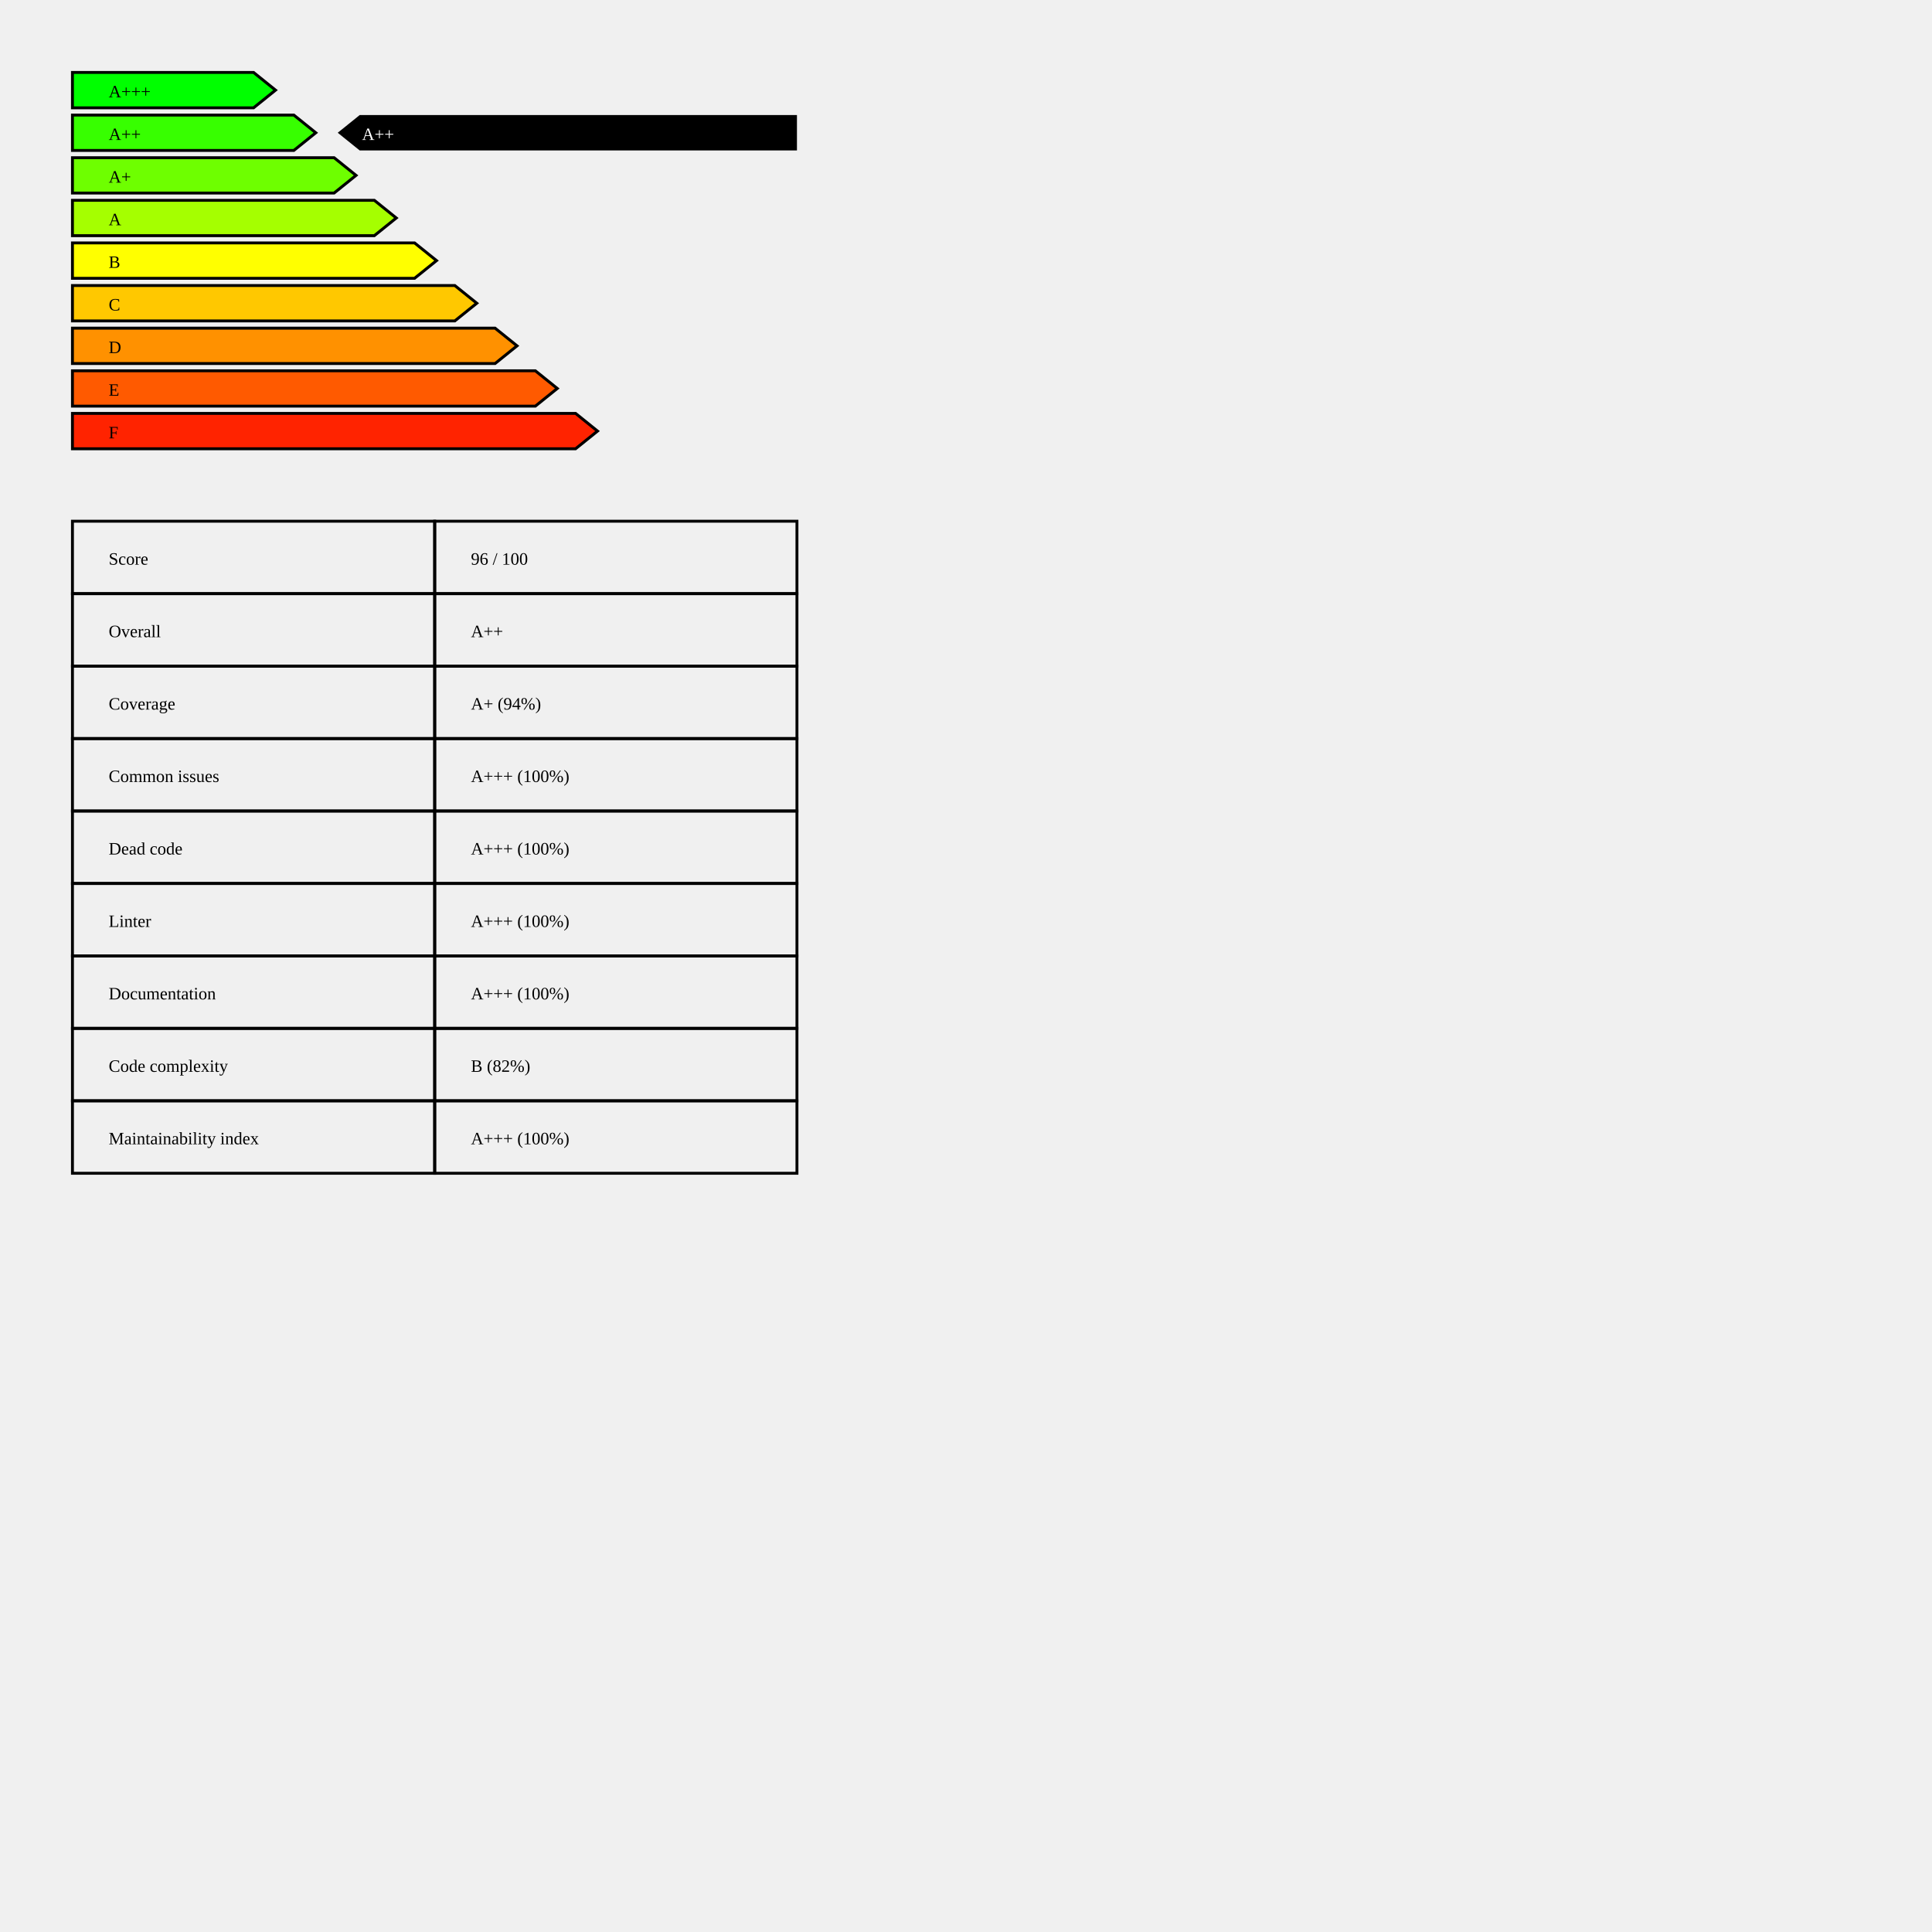
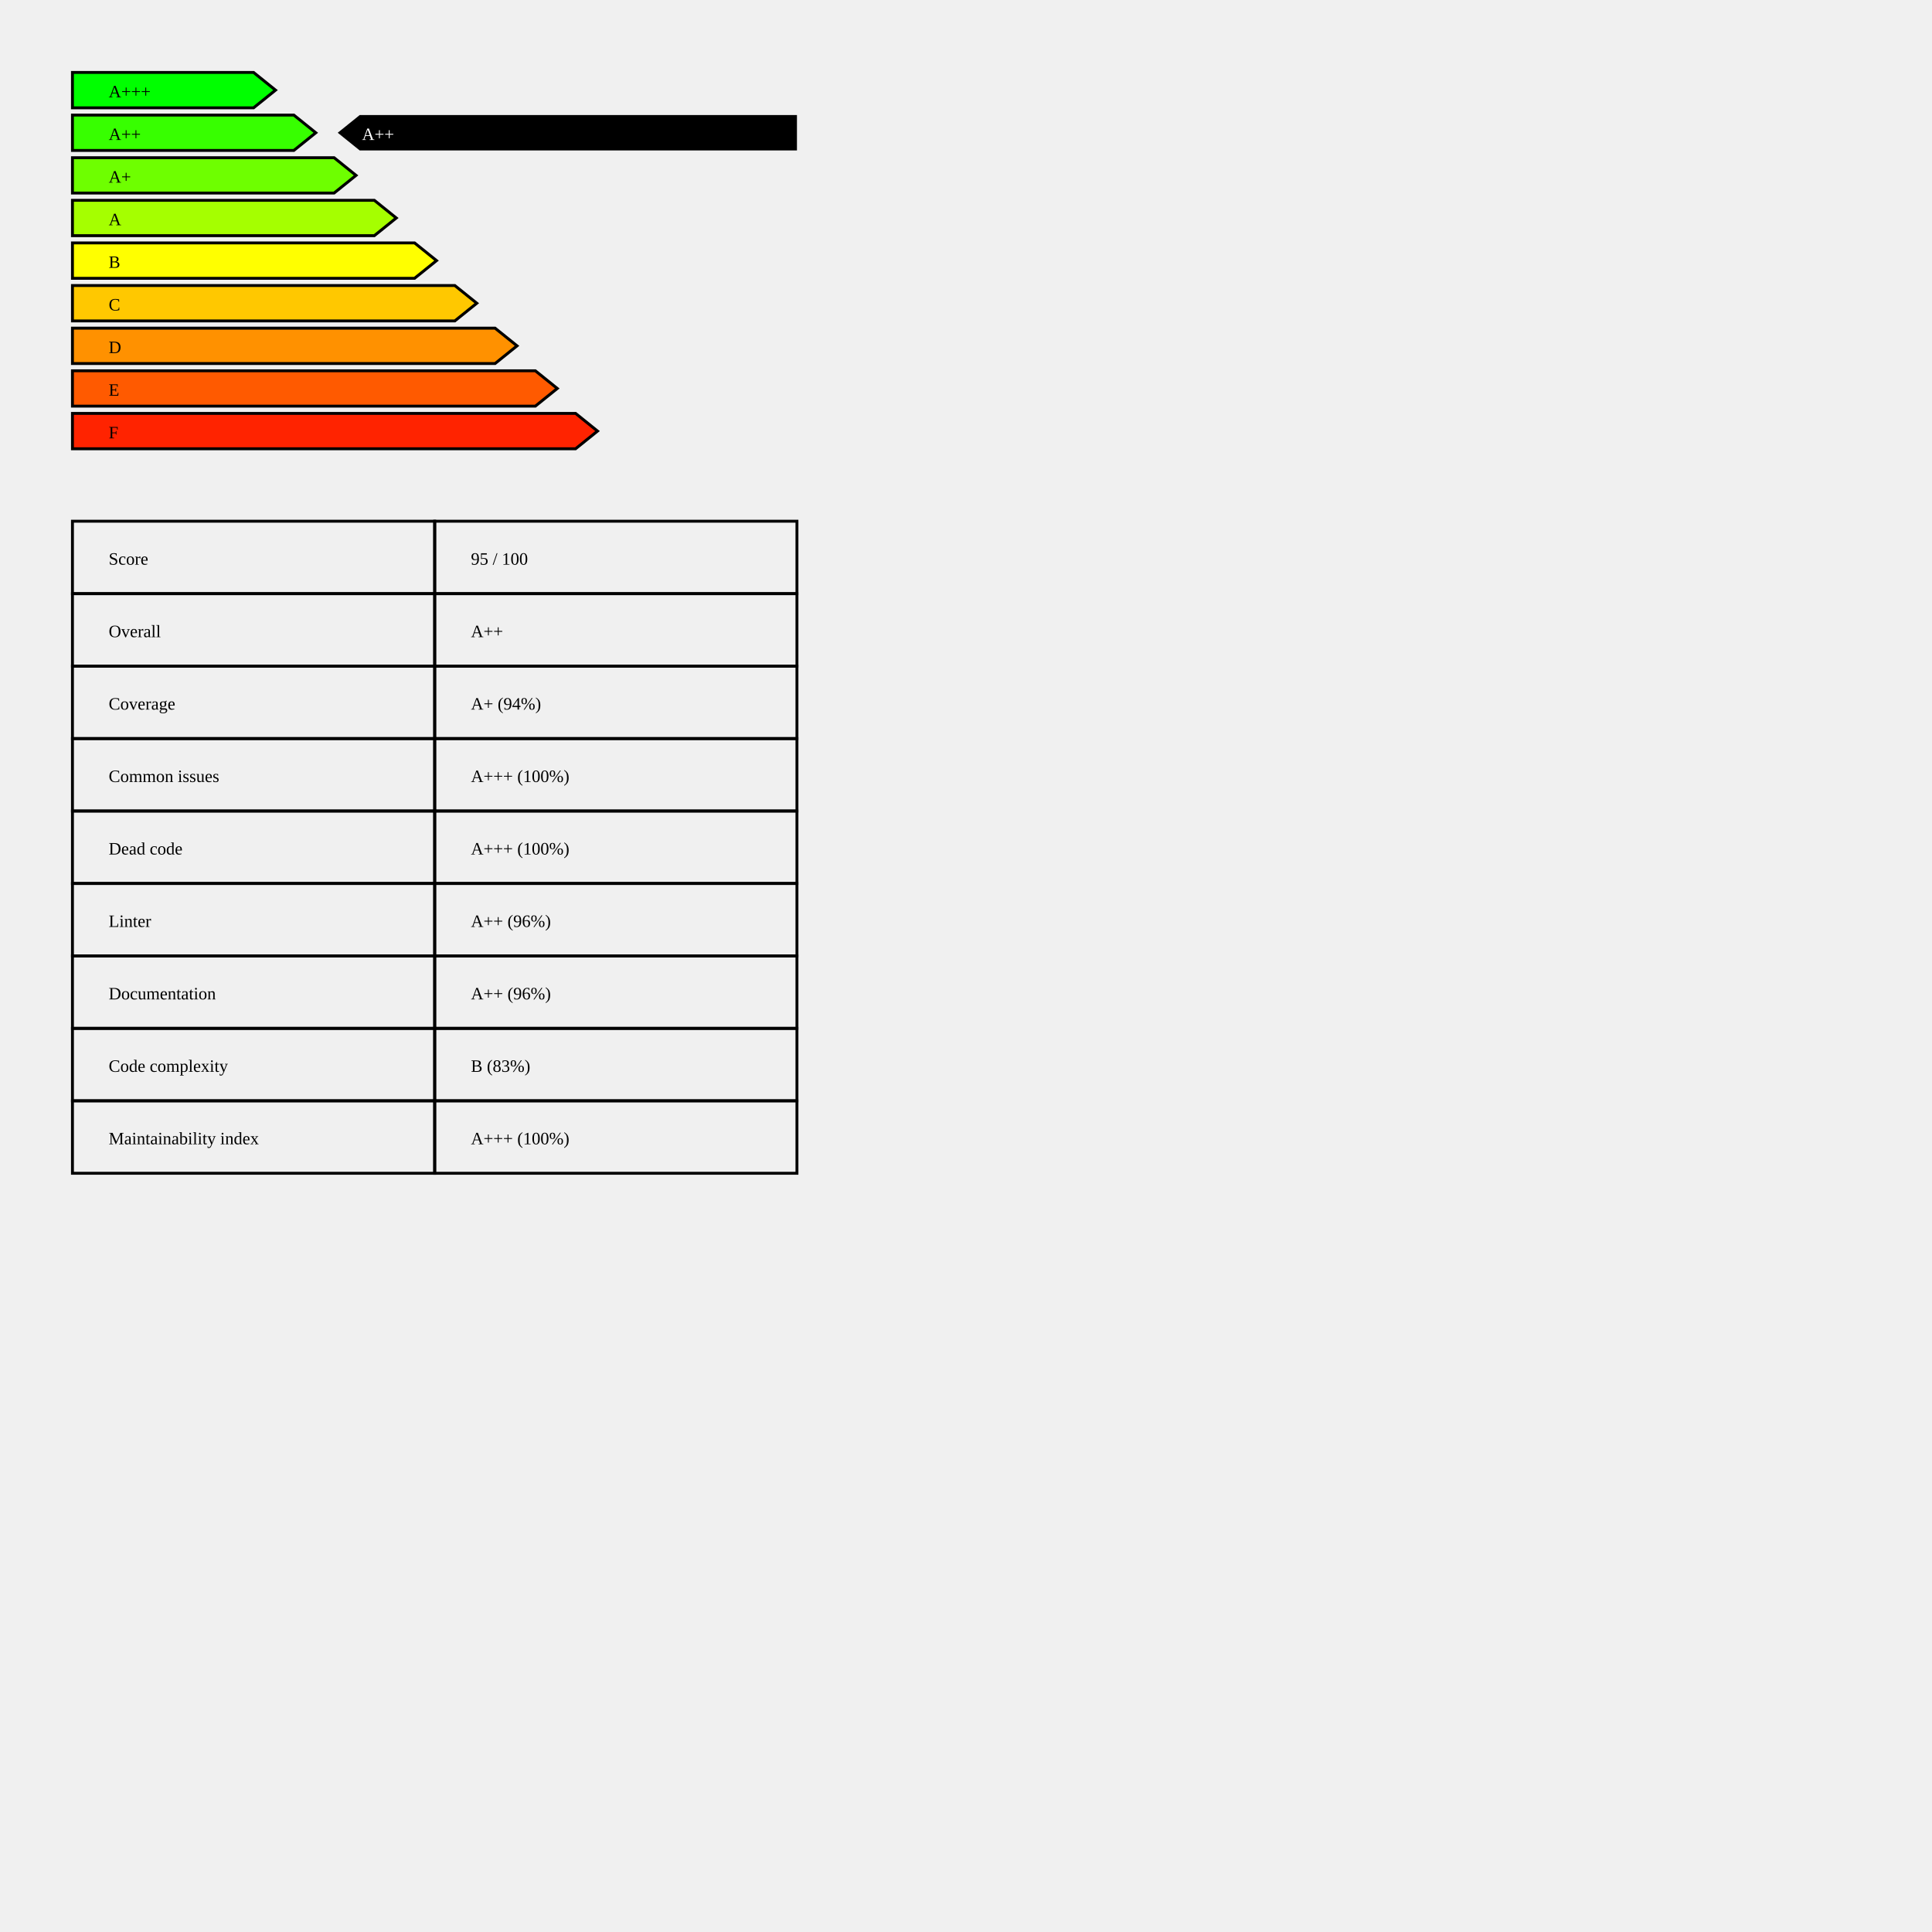
<svg xmlns="http://www.w3.org/2000/svg" baseProfile="full" height="1000pt" version="1.1" width="1000pt">
  <defs />
  <polygon points="50,50.0 175.0,50.0 190.152,62.206 175.0,74.412 50,74.412 50,50.0" style="fill:rgb(0 255 0);stroke:black;stroke-width:2;" />
  <text x="75.0" y="67.206">A+++</text>
  <polygon points="50,79.412 202.778,79.412 217.929,91.618 202.778,103.824 50,103.824 50,79.412" style="fill:rgb(55 255 0);stroke:black;stroke-width:2;" />
  <text x="75.0" y="96.618">A++</text>
  <polygon points="50,108.824 230.556,108.824 245.707,121.029 230.556,133.235 50,133.235 50,108.824" style="fill:rgb(110 255 0);stroke:black;stroke-width:2;" />
  <text x="75.0" y="126.029">A+</text>
  <polygon points="50,138.235 258.333,138.235 273.485,150.441 258.333,162.647 50,162.647 50,138.235" style="fill:rgb(165 255 0);stroke:black;stroke-width:2;" />
  <text x="75.0" y="155.441">A</text>
  <polygon points="50,167.647 286.111,167.647 301.263,179.853 286.111,192.059 50,192.059 50,167.647" style="fill:rgb(255 255 0);stroke:black;stroke-width:2;" />
  <text x="75.0" y="184.853">B</text>
  <polygon points="50,197.059 313.889,197.059 329.04,209.265 313.889,221.471 50,221.471 50,197.059" style="fill:rgb(255 200 0);stroke:black;stroke-width:2;" />
  <text x="75.0" y="214.265">C</text>
  <polygon points="50,226.471 341.667,226.471 356.818,238.676 341.667,250.882 50,250.882 50,226.471" style="fill:rgb(255 145 0);stroke:black;stroke-width:2;" />
  <text x="75.0" y="243.676">D</text>
  <polygon points="50,255.882 369.444,255.882 384.596,268.088 369.444,280.294 50,280.294 50,255.882" style="fill:rgb(255 90 0);stroke:black;stroke-width:2;" />
  <text x="75.0" y="273.088">E</text>
  <polygon points="50,285.294 397.222,285.294 412.374,297.5 397.222,309.706 50,309.706 50,285.294" style="fill:rgb(255 35 0);stroke:black;stroke-width:2;" />
  <text x="75.0" y="302.5">F</text>
  <polygon points="248.232,79.412 233.081,91.618 248.232,103.824 550,103.824 550,79.412" style="fill:black;" />
  <text fill="white" x="249.798" y="96.618">A++</text>
  <text x="75.0" y="389.706">Score</text>
-   <text x="325.0" y="389.706">96 / 100</text>
+   <text x="325.0" y="389.706">95 / 100</text>
  <polygon points="50,359.706 300,359.706 300,409.706 50,409.706 50,359.706" style="fill:none; stroke:black;stroke-width:2;" />
  <polygon points="300,359.706 550,359.706 550,409.706 300,409.706 300,359.706" style="fill:none; stroke:black;stroke-width:2;" />
  <text x="75.0" y="439.706">Overall</text>
  <text x="325.0" y="439.706">A++</text>
  <polygon points="50,409.706 300,409.706 300,459.706 50,459.706 50,409.706" style="fill:none; stroke:black;stroke-width:2;" />
  <polygon points="300,409.706 550,409.706 550,459.706 300,459.706 300,409.706" style="fill:none; stroke:black;stroke-width:2;" />
  <text x="75.0" y="489.706">Coverage</text>
  <text x="325.0" y="489.706">A+  (94%)</text>
  <polygon points="50,459.706 300,459.706 300,509.706 50,509.706 50,459.706" style="fill:none; stroke:black;stroke-width:2;" />
  <polygon points="300,459.706 550,459.706 550,509.706 300,509.706 300,459.706" style="fill:none; stroke:black;stroke-width:2;" />
  <text x="75.0" y="539.706">Common issues</text>
  <text x="325.0" y="539.706">A+++  (100%)</text>
  <polygon points="50,509.706 300,509.706 300,559.706 50,559.706 50,509.706" style="fill:none; stroke:black;stroke-width:2;" />
  <polygon points="300,509.706 550,509.706 550,559.706 300,559.706 300,509.706" style="fill:none; stroke:black;stroke-width:2;" />
  <text x="75.0" y="589.706">Dead code</text>
  <text x="325.0" y="589.706">A+++  (100%)</text>
  <polygon points="50,559.706 300,559.706 300,609.706 50,609.706 50,559.706" style="fill:none; stroke:black;stroke-width:2;" />
  <polygon points="300,559.706 550,559.706 550,609.706 300,609.706 300,559.706" style="fill:none; stroke:black;stroke-width:2;" />
  <text x="75.0" y="639.706">Linter</text>
-   <text x="325.0" y="639.706">A+++  (100%)</text>
+   <text x="325.0" y="639.706">A++  (96%)</text>
  <polygon points="50,609.706 300,609.706 300,659.706 50,659.706 50,609.706" style="fill:none; stroke:black;stroke-width:2;" />
  <polygon points="300,609.706 550,609.706 550,659.706 300,659.706 300,609.706" style="fill:none; stroke:black;stroke-width:2;" />
  <text x="75.0" y="689.706">Documentation</text>
-   <text x="325.0" y="689.706">A+++  (100%)</text>
+   <text x="325.0" y="689.706">A++  (96%)</text>
  <polygon points="50,659.706 300,659.706 300,709.706 50,709.706 50,659.706" style="fill:none; stroke:black;stroke-width:2;" />
  <polygon points="300,659.706 550,659.706 550,709.706 300,709.706 300,659.706" style="fill:none; stroke:black;stroke-width:2;" />
  <text x="75.0" y="739.706">Code complexity</text>
-   <text x="325.0" y="739.706">B  (82%)</text>
+   <text x="325.0" y="739.706">B  (83%)</text>
  <polygon points="50,709.706 300,709.706 300,759.706 50,759.706 50,709.706" style="fill:none; stroke:black;stroke-width:2;" />
  <polygon points="300,709.706 550,709.706 550,759.706 300,759.706 300,709.706" style="fill:none; stroke:black;stroke-width:2;" />
  <text x="75.0" y="789.706">Maintainability index</text>
  <text x="325.0" y="789.706">A+++  (100%)</text>
  <polygon points="50,759.706 300,759.706 300,809.706 50,809.706 50,759.706" style="fill:none; stroke:black;stroke-width:2;" />
  <polygon points="300,759.706 550,759.706 550,809.706 300,809.706 300,759.706" style="fill:none; stroke:black;stroke-width:2;" />
</svg>
